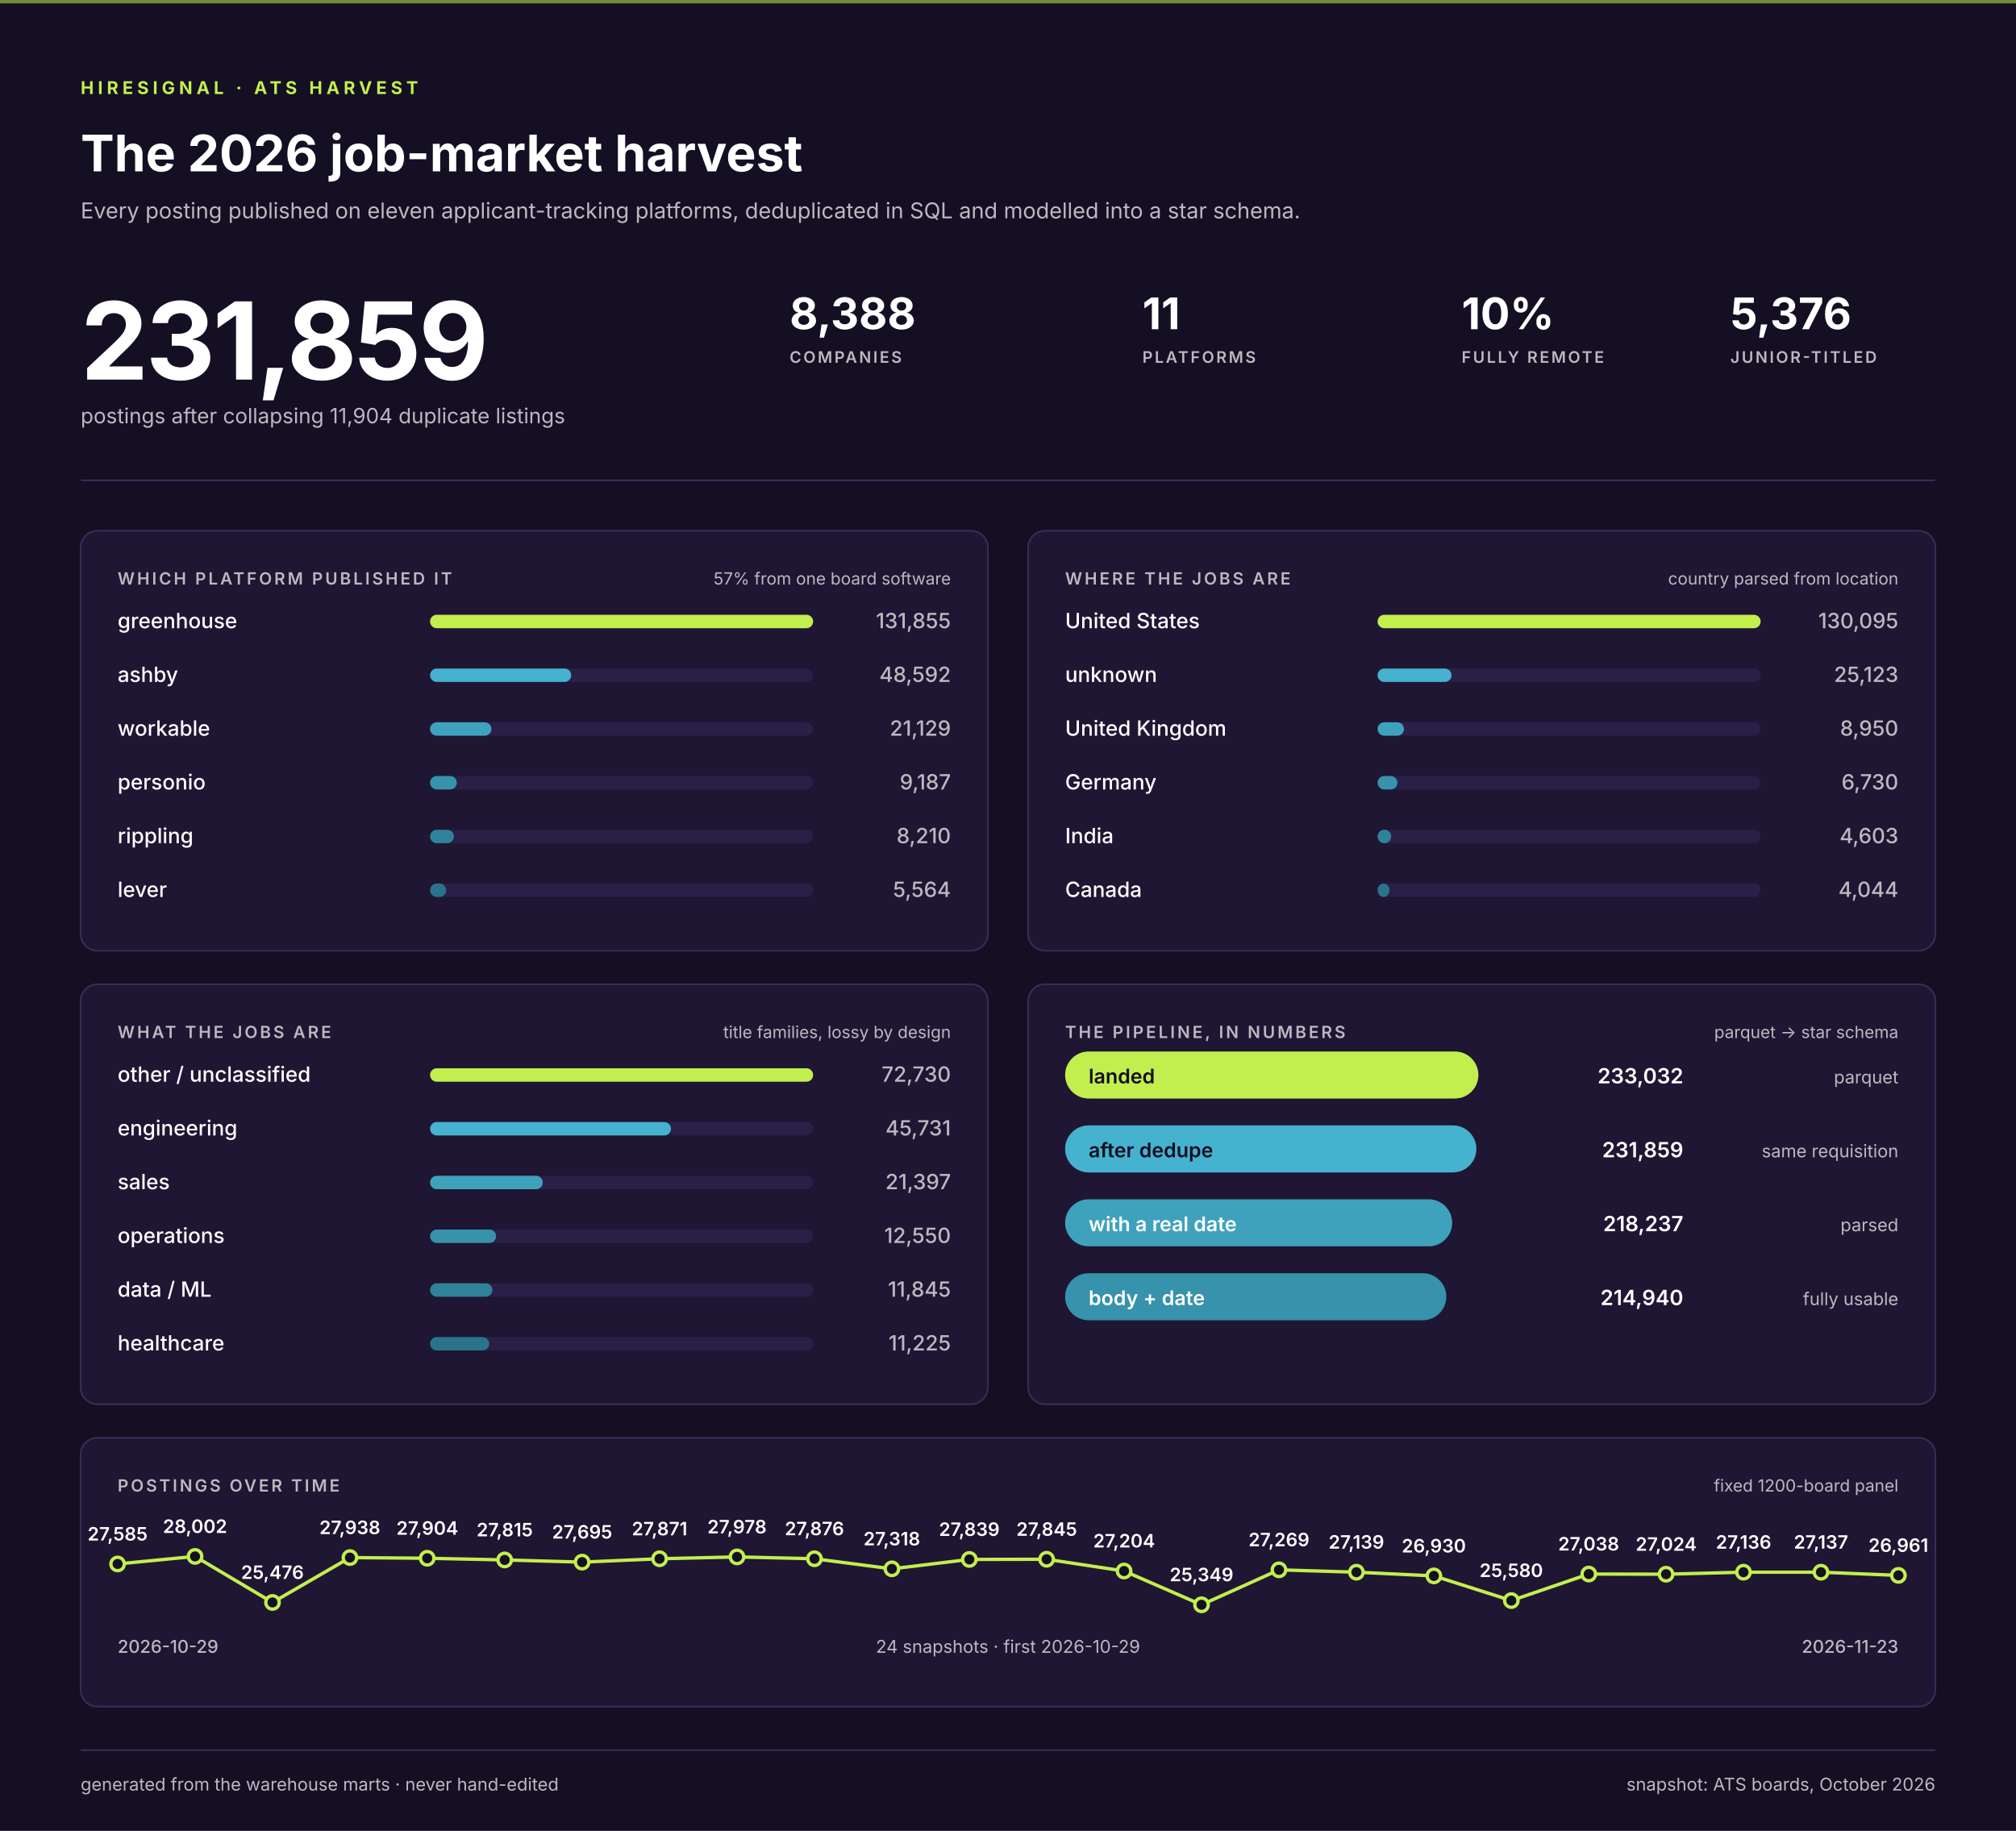
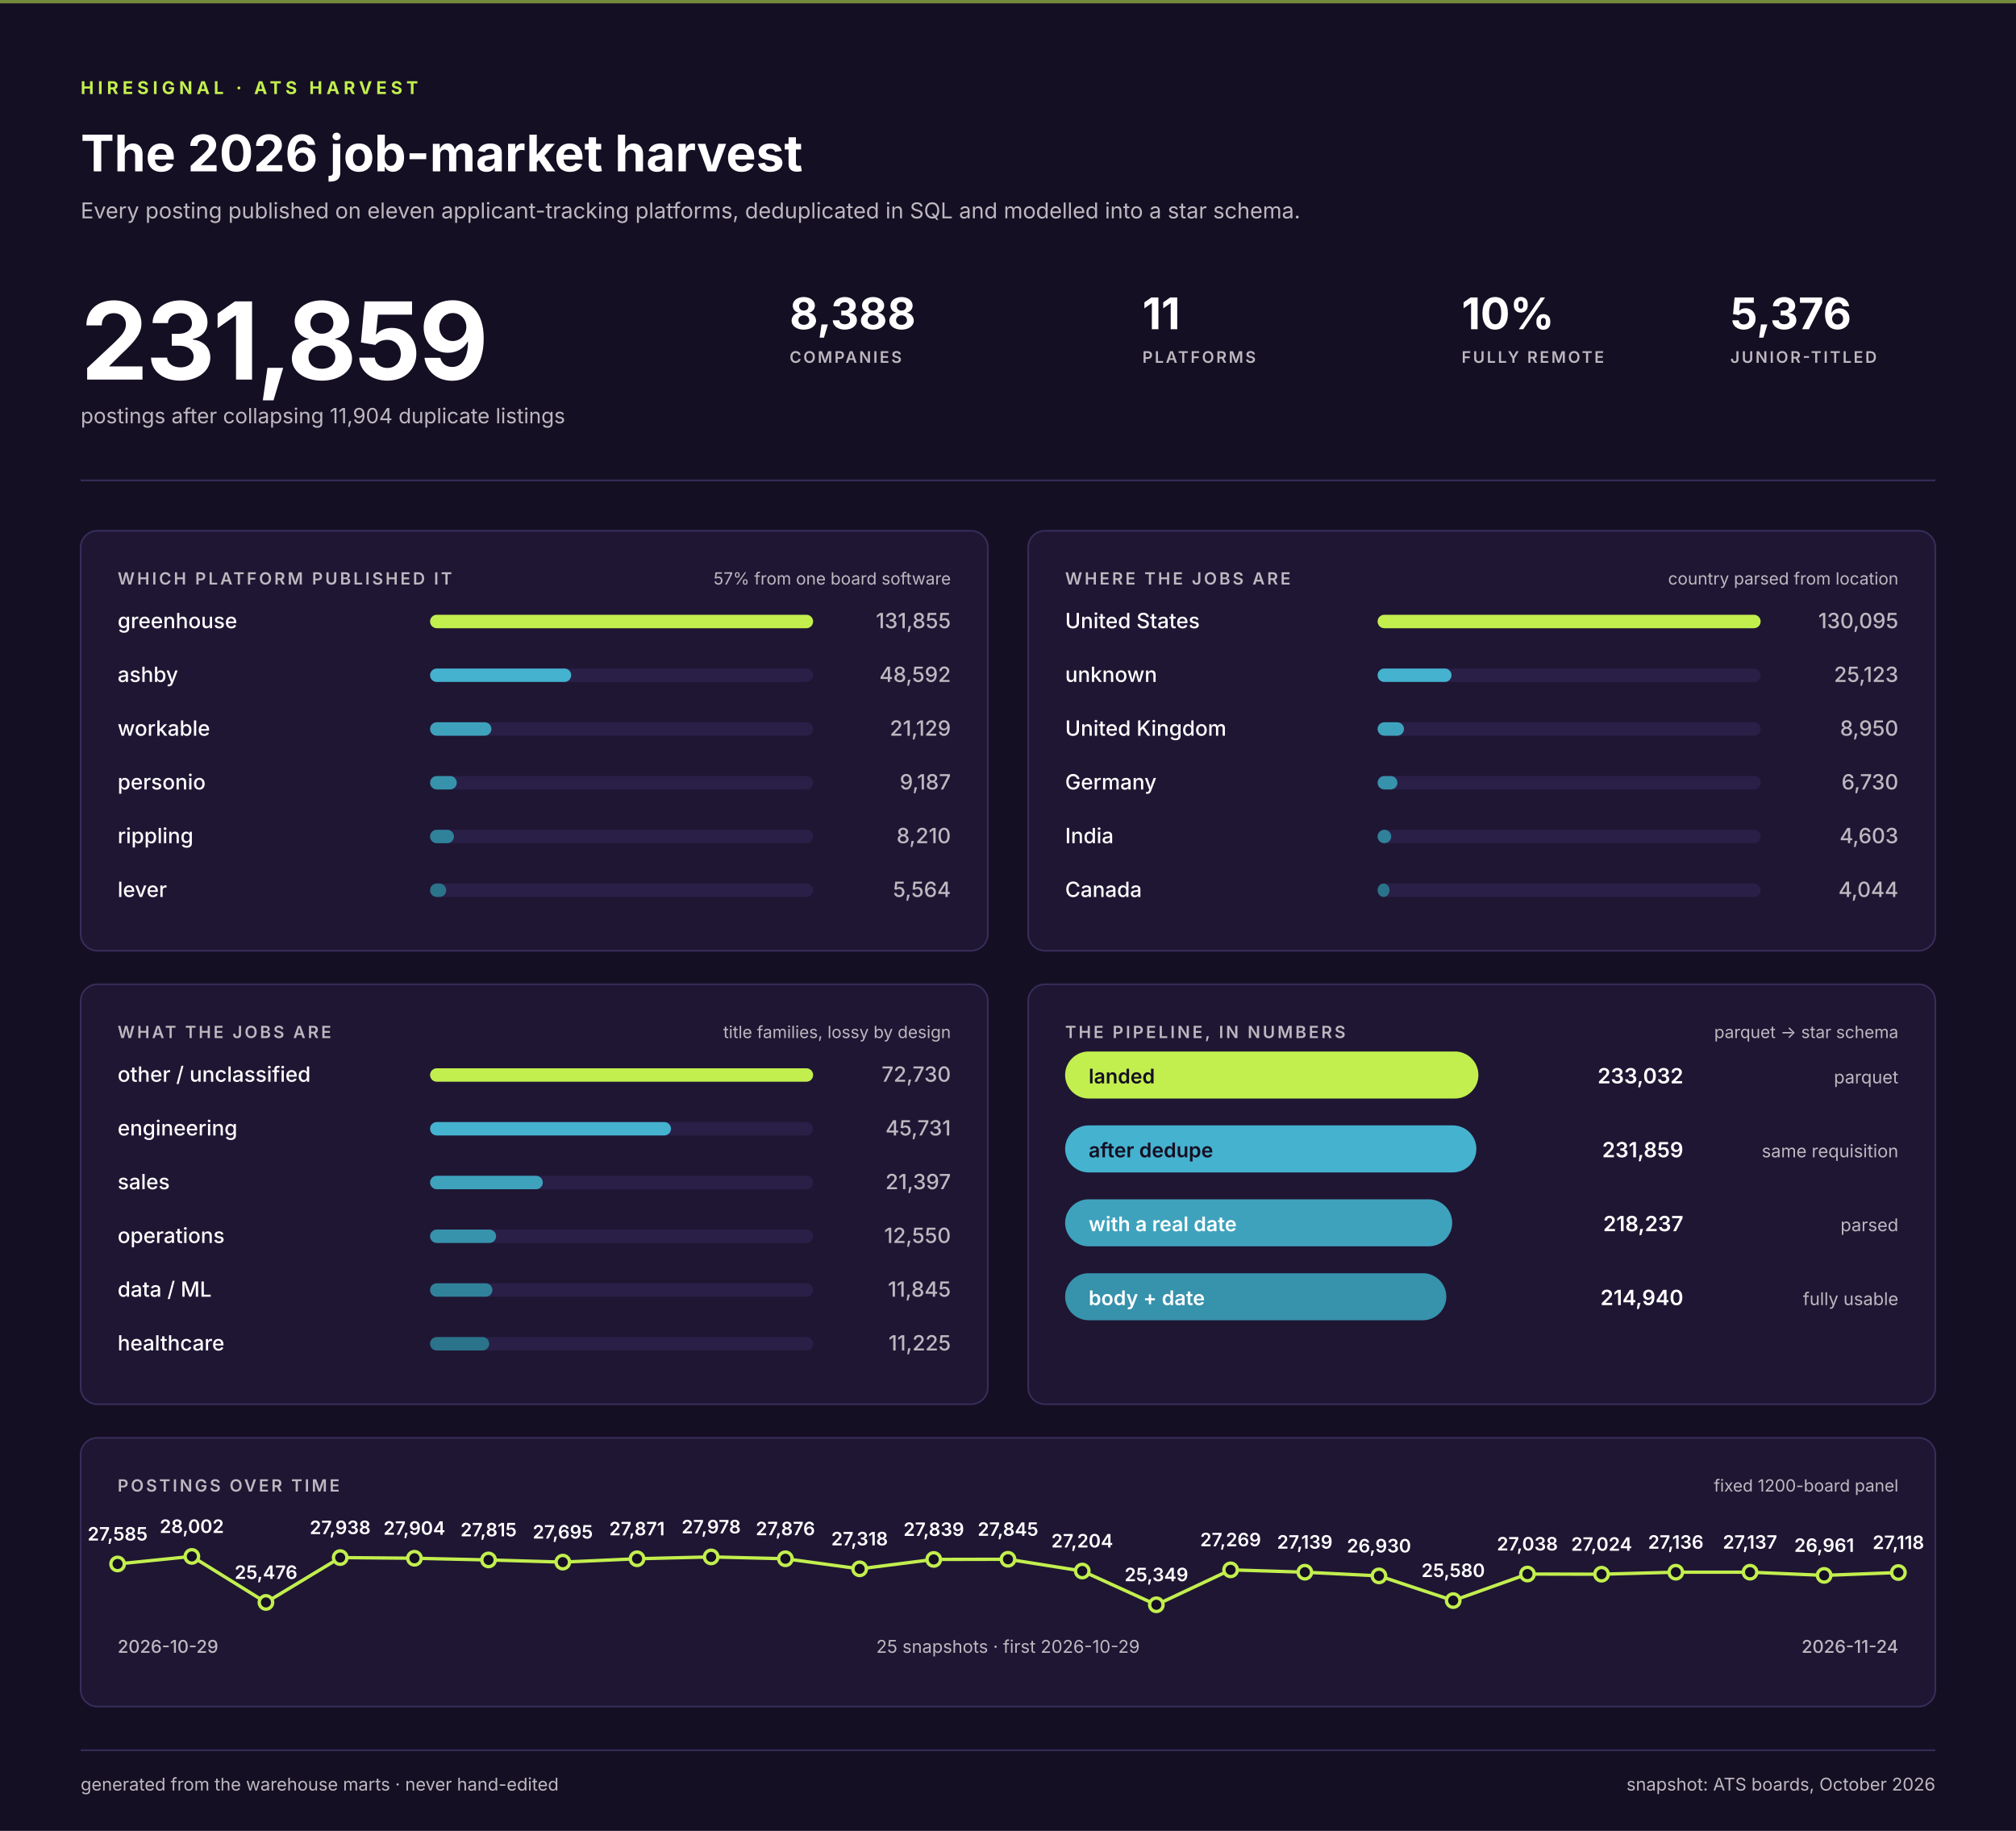
<svg xmlns="http://www.w3.org/2000/svg" width="1200" height="1090" viewBox="0 0 1200 1090" role="img" aria-label="Job-market harvest dashboard">
  <rect x="0.0" y="0.0" width="1200.0" height="1090.0" rx="0" fill="#150f23" />
  <rect x="0" y="0" width="1200" height="2" fill="#c2ef4e" opacity="0.55" />
  <text x="48" y="56" font-family="Inter, -apple-system, Segoe UI, Helvetica, Arial, sans-serif" font-size="10.5" fill="#c2ef4e" font-weight="700" text-anchor="start" letter-spacing="2.4">HIRESIGNAL  ·  ATS HARVEST</text>
  <text x="48" y="102" font-family="Inter, -apple-system, Segoe UI, Helvetica, Arial, sans-serif" font-size="30" fill="#ffffff" font-weight="650" text-anchor="start">The 2026 job-market harvest</text>
  <text x="48" y="130" font-family="Inter, -apple-system, Segoe UI, Helvetica, Arial, sans-serif" font-size="13" fill="#bdb8c0" font-weight="400" text-anchor="start">Every posting published on eleven applicant-tracking platforms, deduplicated in SQL and modelled into a star schema.</text>
  <text x="48" y="226" font-family="Inter, -apple-system, Segoe UI, Helvetica, Arial, sans-serif" font-size="64" fill="#ffffff" font-weight="700" text-anchor="start" letter-spacing="-1.5">231,859</text>
  <text x="48" y="252" font-family="Inter, -apple-system, Segoe UI, Helvetica, Arial, sans-serif" font-size="12.5" fill="#bdb8c0" font-weight="400" text-anchor="start">postings after collapsing 11,904 duplicate listings</text>
  <text x="470" y="196" font-family="Inter, -apple-system, Segoe UI, Helvetica, Arial, sans-serif" font-size="26" fill="#ffffff" font-weight="650" text-anchor="start">8,388</text>
  <text x="470" y="216" font-family="Inter, -apple-system, Segoe UI, Helvetica, Arial, sans-serif" font-size="9.5" fill="#bdb8c0" font-weight="600" text-anchor="start" letter-spacing="1.2">COMPANIES</text>
  <text x="680" y="196" font-family="Inter, -apple-system, Segoe UI, Helvetica, Arial, sans-serif" font-size="26" fill="#ffffff" font-weight="650" text-anchor="start">11</text>
  <text x="680" y="216" font-family="Inter, -apple-system, Segoe UI, Helvetica, Arial, sans-serif" font-size="9.5" fill="#bdb8c0" font-weight="600" text-anchor="start" letter-spacing="1.2">PLATFORMS</text>
  <text x="870" y="196" font-family="Inter, -apple-system, Segoe UI, Helvetica, Arial, sans-serif" font-size="26" fill="#ffffff" font-weight="650" text-anchor="start">10%</text>
  <text x="870" y="216" font-family="Inter, -apple-system, Segoe UI, Helvetica, Arial, sans-serif" font-size="9.5" fill="#bdb8c0" font-weight="600" text-anchor="start" letter-spacing="1.2">FULLY REMOTE</text>
  <text x="1030" y="196" font-family="Inter, -apple-system, Segoe UI, Helvetica, Arial, sans-serif" font-size="26" fill="#ffffff" font-weight="650" text-anchor="start">5,376</text>
  <text x="1030" y="216" font-family="Inter, -apple-system, Segoe UI, Helvetica, Arial, sans-serif" font-size="9.5" fill="#bdb8c0" font-weight="600" text-anchor="start" letter-spacing="1.2">JUNIOR-TITLED</text>
  <line x1="48" y1="286" x2="1152" y2="286" stroke="#362d59" />
  <rect x="48.0" y="316.0" width="540.0" height="250.0" rx="10" fill="#1f1633" stroke="#362d59" />
  <text x="70" y="348" font-family="Inter, -apple-system, Segoe UI, Helvetica, Arial, sans-serif" font-size="10" fill="#bdb8c0" font-weight="600" text-anchor="start" letter-spacing="1.4">WHICH PLATFORM PUBLISHED IT</text>
  <text x="566" y="348" font-family="Inter, -apple-system, Segoe UI, Helvetica, Arial, sans-serif" font-size="10" fill="#bdb8c0" font-weight="400" text-anchor="end">57% from one board software</text>
  <text x="70" y="374.0" font-family="Inter, -apple-system, Segoe UI, Helvetica, Arial, sans-serif" font-size="12.5" fill="#ffffff" font-weight="450" text-anchor="start">greenhouse</text>
  <rect x="256.0" y="366.0" width="228.0" height="8.0" rx="4" fill="#2a1f47" />
  <rect x="256.0" y="366.0" width="228.0" height="8.0" rx="4" fill="#c2ef4e" />
  <text x="566" y="374.0" font-family="Inter, -apple-system, Segoe UI, Helvetica, Arial, sans-serif" font-size="12.5" fill="#bdb8c0" font-weight="500" text-anchor="end">131,855</text>
  <text x="70" y="406.0" font-family="Inter, -apple-system, Segoe UI, Helvetica, Arial, sans-serif" font-size="12.5" fill="#ffffff" font-weight="450" text-anchor="start">ashby</text>
  <rect x="256.0" y="398.0" width="228.0" height="8.0" rx="4" fill="#2a1f47" />
  <rect x="256.0" y="398.0" width="84.0" height="8.0" rx="4" fill="#45b2cf" />
  <text x="566" y="406.0" font-family="Inter, -apple-system, Segoe UI, Helvetica, Arial, sans-serif" font-size="12.5" fill="#bdb8c0" font-weight="500" text-anchor="end">48,592</text>
  <text x="70" y="438.0" font-family="Inter, -apple-system, Segoe UI, Helvetica, Arial, sans-serif" font-size="12.5" fill="#ffffff" font-weight="450" text-anchor="start">workable</text>
  <rect x="256.0" y="430.0" width="228.0" height="8.0" rx="4" fill="#2a1f47" />
  <rect x="256.0" y="430.0" width="36.5" height="8.0" rx="4" fill="#3ea2bd" />
  <text x="566" y="438.0" font-family="Inter, -apple-system, Segoe UI, Helvetica, Arial, sans-serif" font-size="12.5" fill="#bdb8c0" font-weight="500" text-anchor="end">21,129</text>
  <text x="70" y="470.0" font-family="Inter, -apple-system, Segoe UI, Helvetica, Arial, sans-serif" font-size="12.5" fill="#ffffff" font-weight="450" text-anchor="start">personio</text>
  <rect x="256.0" y="462.0" width="228.0" height="8.0" rx="4" fill="#2a1f47" />
  <rect x="256.0" y="462.0" width="15.9" height="8.0" rx="4" fill="#3792ac" />
  <text x="566" y="470.0" font-family="Inter, -apple-system, Segoe UI, Helvetica, Arial, sans-serif" font-size="12.5" fill="#bdb8c0" font-weight="500" text-anchor="end">9,187</text>
  <text x="70" y="502.0" font-family="Inter, -apple-system, Segoe UI, Helvetica, Arial, sans-serif" font-size="12.5" fill="#ffffff" font-weight="450" text-anchor="start">rippling</text>
  <rect x="256.0" y="494.0" width="228.0" height="8.0" rx="4" fill="#2a1f47" />
  <rect x="256.0" y="494.0" width="14.2" height="8.0" rx="4" fill="#30829b" />
  <text x="566" y="502.0" font-family="Inter, -apple-system, Segoe UI, Helvetica, Arial, sans-serif" font-size="12.5" fill="#bdb8c0" font-weight="500" text-anchor="end">8,210</text>
  <text x="70" y="534.0" font-family="Inter, -apple-system, Segoe UI, Helvetica, Arial, sans-serif" font-size="12.5" fill="#ffffff" font-weight="450" text-anchor="start">lever</text>
  <rect x="256.0" y="526.0" width="228.0" height="8.0" rx="4" fill="#2a1f47" />
  <rect x="256.0" y="526.0" width="9.6" height="8.0" rx="4" fill="#2a738a" />
  <text x="566" y="534.0" font-family="Inter, -apple-system, Segoe UI, Helvetica, Arial, sans-serif" font-size="12.5" fill="#bdb8c0" font-weight="500" text-anchor="end">5,564</text>
  <rect x="612.0" y="316.0" width="540.0" height="250.0" rx="10" fill="#1f1633" stroke="#362d59" />
  <text x="634" y="348" font-family="Inter, -apple-system, Segoe UI, Helvetica, Arial, sans-serif" font-size="10" fill="#bdb8c0" font-weight="600" text-anchor="start" letter-spacing="1.4">WHERE THE JOBS ARE</text>
  <text x="1130" y="348" font-family="Inter, -apple-system, Segoe UI, Helvetica, Arial, sans-serif" font-size="10" fill="#bdb8c0" font-weight="400" text-anchor="end">country parsed from location</text>
  <text x="634" y="374.0" font-family="Inter, -apple-system, Segoe UI, Helvetica, Arial, sans-serif" font-size="12.5" fill="#ffffff" font-weight="450" text-anchor="start">United States</text>
  <rect x="820.0" y="366.0" width="228.0" height="8.0" rx="4" fill="#2a1f47" />
  <rect x="820.0" y="366.0" width="228.0" height="8.0" rx="4" fill="#c2ef4e" />
  <text x="1130" y="374.0" font-family="Inter, -apple-system, Segoe UI, Helvetica, Arial, sans-serif" font-size="12.5" fill="#bdb8c0" font-weight="500" text-anchor="end">130,095</text>
  <text x="634" y="406.0" font-family="Inter, -apple-system, Segoe UI, Helvetica, Arial, sans-serif" font-size="12.5" fill="#ffffff" font-weight="450" text-anchor="start">unknown</text>
  <rect x="820.0" y="398.0" width="228.0" height="8.0" rx="4" fill="#2a1f47" />
  <rect x="820.0" y="398.0" width="44.0" height="8.0" rx="4" fill="#45b2cf" />
  <text x="1130" y="406.0" font-family="Inter, -apple-system, Segoe UI, Helvetica, Arial, sans-serif" font-size="12.5" fill="#bdb8c0" font-weight="500" text-anchor="end">25,123</text>
  <text x="634" y="438.0" font-family="Inter, -apple-system, Segoe UI, Helvetica, Arial, sans-serif" font-size="12.5" fill="#ffffff" font-weight="450" text-anchor="start">United Kingdom</text>
  <rect x="820.0" y="430.0" width="228.0" height="8.0" rx="4" fill="#2a1f47" />
  <rect x="820.0" y="430.0" width="15.7" height="8.0" rx="4" fill="#3ea2bd" />
  <text x="1130" y="438.0" font-family="Inter, -apple-system, Segoe UI, Helvetica, Arial, sans-serif" font-size="12.5" fill="#bdb8c0" font-weight="500" text-anchor="end">8,950</text>
  <text x="634" y="470.0" font-family="Inter, -apple-system, Segoe UI, Helvetica, Arial, sans-serif" font-size="12.5" fill="#ffffff" font-weight="450" text-anchor="start">Germany</text>
  <rect x="820.0" y="462.0" width="228.0" height="8.0" rx="4" fill="#2a1f47" />
  <rect x="820.0" y="462.0" width="11.8" height="8.0" rx="4" fill="#3792ac" />
  <text x="1130" y="470.0" font-family="Inter, -apple-system, Segoe UI, Helvetica, Arial, sans-serif" font-size="12.5" fill="#bdb8c0" font-weight="500" text-anchor="end">6,730</text>
  <text x="634" y="502.0" font-family="Inter, -apple-system, Segoe UI, Helvetica, Arial, sans-serif" font-size="12.5" fill="#ffffff" font-weight="450" text-anchor="start">India</text>
  <rect x="820.0" y="494.0" width="228.0" height="8.0" rx="4" fill="#2a1f47" />
  <rect x="820.0" y="494.0" width="8.1" height="8.0" rx="4" fill="#30829b" />
  <text x="1130" y="502.0" font-family="Inter, -apple-system, Segoe UI, Helvetica, Arial, sans-serif" font-size="12.5" fill="#bdb8c0" font-weight="500" text-anchor="end">4,603</text>
  <text x="634" y="534.0" font-family="Inter, -apple-system, Segoe UI, Helvetica, Arial, sans-serif" font-size="12.5" fill="#ffffff" font-weight="450" text-anchor="start">Canada</text>
  <rect x="820.0" y="526.0" width="228.0" height="8.0" rx="4" fill="#2a1f47" />
  <rect x="820.0" y="526.0" width="7.1" height="8.0" rx="4" fill="#2a738a" />
  <text x="1130" y="534.0" font-family="Inter, -apple-system, Segoe UI, Helvetica, Arial, sans-serif" font-size="12.5" fill="#bdb8c0" font-weight="500" text-anchor="end">4,044</text>
  <rect x="48.0" y="586.0" width="540.0" height="250.0" rx="10" fill="#1f1633" stroke="#362d59" />
  <text x="70" y="618" font-family="Inter, -apple-system, Segoe UI, Helvetica, Arial, sans-serif" font-size="10" fill="#bdb8c0" font-weight="600" text-anchor="start" letter-spacing="1.4">WHAT THE JOBS ARE</text>
  <text x="566" y="618" font-family="Inter, -apple-system, Segoe UI, Helvetica, Arial, sans-serif" font-size="10" fill="#bdb8c0" font-weight="400" text-anchor="end">title families, lossy by design</text>
  <text x="70" y="644.0" font-family="Inter, -apple-system, Segoe UI, Helvetica, Arial, sans-serif" font-size="12.5" fill="#ffffff" font-weight="450" text-anchor="start">other / unclassified</text>
  <rect x="256.0" y="636.0" width="228.0" height="8.0" rx="4" fill="#2a1f47" />
  <rect x="256.0" y="636.0" width="228.0" height="8.0" rx="4" fill="#c2ef4e" />
  <text x="566" y="644.0" font-family="Inter, -apple-system, Segoe UI, Helvetica, Arial, sans-serif" font-size="12.5" fill="#bdb8c0" font-weight="500" text-anchor="end">72,730</text>
  <text x="70" y="676.0" font-family="Inter, -apple-system, Segoe UI, Helvetica, Arial, sans-serif" font-size="12.5" fill="#ffffff" font-weight="450" text-anchor="start">engineering</text>
  <rect x="256.0" y="668.0" width="228.0" height="8.0" rx="4" fill="#2a1f47" />
  <rect x="256.0" y="668.0" width="143.4" height="8.0" rx="4" fill="#45b2cf" />
  <text x="566" y="676.0" font-family="Inter, -apple-system, Segoe UI, Helvetica, Arial, sans-serif" font-size="12.5" fill="#bdb8c0" font-weight="500" text-anchor="end">45,731</text>
  <text x="70" y="708.0" font-family="Inter, -apple-system, Segoe UI, Helvetica, Arial, sans-serif" font-size="12.5" fill="#ffffff" font-weight="450" text-anchor="start">sales</text>
  <rect x="256.0" y="700.0" width="228.0" height="8.0" rx="4" fill="#2a1f47" />
  <rect x="256.0" y="700.0" width="67.1" height="8.0" rx="4" fill="#3ea2bd" />
  <text x="566" y="708.0" font-family="Inter, -apple-system, Segoe UI, Helvetica, Arial, sans-serif" font-size="12.5" fill="#bdb8c0" font-weight="500" text-anchor="end">21,397</text>
  <text x="70" y="740.0" font-family="Inter, -apple-system, Segoe UI, Helvetica, Arial, sans-serif" font-size="12.5" fill="#ffffff" font-weight="450" text-anchor="start">operations</text>
  <rect x="256.0" y="732.0" width="228.0" height="8.0" rx="4" fill="#2a1f47" />
  <rect x="256.0" y="732.0" width="39.3" height="8.0" rx="4" fill="#3792ac" />
  <text x="566" y="740.0" font-family="Inter, -apple-system, Segoe UI, Helvetica, Arial, sans-serif" font-size="12.5" fill="#bdb8c0" font-weight="500" text-anchor="end">12,550</text>
  <text x="70" y="772.0" font-family="Inter, -apple-system, Segoe UI, Helvetica, Arial, sans-serif" font-size="12.5" fill="#ffffff" font-weight="450" text-anchor="start">data / ML</text>
  <rect x="256.0" y="764.0" width="228.0" height="8.0" rx="4" fill="#2a1f47" />
  <rect x="256.0" y="764.0" width="37.1" height="8.0" rx="4" fill="#30829b" />
  <text x="566" y="772.0" font-family="Inter, -apple-system, Segoe UI, Helvetica, Arial, sans-serif" font-size="12.5" fill="#bdb8c0" font-weight="500" text-anchor="end">11,845</text>
  <text x="70" y="804.0" font-family="Inter, -apple-system, Segoe UI, Helvetica, Arial, sans-serif" font-size="12.5" fill="#ffffff" font-weight="450" text-anchor="start">healthcare</text>
  <rect x="256.0" y="796.0" width="228.0" height="8.0" rx="4" fill="#2a1f47" />
  <rect x="256.0" y="796.0" width="35.2" height="8.0" rx="4" fill="#2a738a" />
  <text x="566" y="804.0" font-family="Inter, -apple-system, Segoe UI, Helvetica, Arial, sans-serif" font-size="12.5" fill="#bdb8c0" font-weight="500" text-anchor="end">11,225</text>
  <rect x="612.0" y="586.0" width="540.0" height="250.0" rx="10" fill="#1f1633" stroke="#362d59" />
  <text x="634" y="618" font-family="Inter, -apple-system, Segoe UI, Helvetica, Arial, sans-serif" font-size="10" fill="#bdb8c0" font-weight="600" text-anchor="start" letter-spacing="1.4">THE PIPELINE, IN NUMBERS</text>
  <text x="1130" y="618" font-family="Inter, -apple-system, Segoe UI, Helvetica, Arial, sans-serif" font-size="10" fill="#bdb8c0" font-weight="400" text-anchor="end">parquet → star schema</text>
  <rect x="634.0" y="626.0" width="246.0" height="28.0" rx="14" fill="#c2ef4e" />
  <text x="648" y="645" font-family="Inter, -apple-system, Segoe UI, Helvetica, Arial, sans-serif" font-size="12" fill="#150f23" font-weight="600" text-anchor="start">landed</text>
  <text x="1002" y="645" font-family="Inter, -apple-system, Segoe UI, Helvetica, Arial, sans-serif" font-size="12.5" fill="#ffffff" font-weight="600" text-anchor="end">233,032</text>
  <text x="1130" y="645" font-family="Inter, -apple-system, Segoe UI, Helvetica, Arial, sans-serif" font-size="10.5" fill="#bdb8c0" font-weight="400" text-anchor="end">parquet</text>
  <rect x="634.0" y="670.0" width="244.8" height="28.0" rx="14" fill="#45b2cf" />
  <text x="648" y="689" font-family="Inter, -apple-system, Segoe UI, Helvetica, Arial, sans-serif" font-size="12" fill="#150f23" font-weight="600" text-anchor="start">after dedupe</text>
  <text x="1002" y="689" font-family="Inter, -apple-system, Segoe UI, Helvetica, Arial, sans-serif" font-size="12.5" fill="#ffffff" font-weight="600" text-anchor="end">231,859</text>
  <text x="1130" y="689" font-family="Inter, -apple-system, Segoe UI, Helvetica, Arial, sans-serif" font-size="10.5" fill="#bdb8c0" font-weight="400" text-anchor="end">same requisition</text>
  <rect x="634.0" y="714.0" width="230.4" height="28.0" rx="14" fill="#3ea2bd" />
  <text x="648" y="733" font-family="Inter, -apple-system, Segoe UI, Helvetica, Arial, sans-serif" font-size="12" fill="#ffffff" font-weight="600" text-anchor="start">with a real date</text>
  <text x="1002" y="733" font-family="Inter, -apple-system, Segoe UI, Helvetica, Arial, sans-serif" font-size="12.5" fill="#ffffff" font-weight="600" text-anchor="end">218,237</text>
  <text x="1130" y="733" font-family="Inter, -apple-system, Segoe UI, Helvetica, Arial, sans-serif" font-size="10.5" fill="#bdb8c0" font-weight="400" text-anchor="end">parsed</text>
  <rect x="634.0" y="758.0" width="226.9" height="28.0" rx="14" fill="#3792ac" />
  <text x="648" y="777" font-family="Inter, -apple-system, Segoe UI, Helvetica, Arial, sans-serif" font-size="12" fill="#ffffff" font-weight="600" text-anchor="start">body + date</text>
  <text x="1002" y="777" font-family="Inter, -apple-system, Segoe UI, Helvetica, Arial, sans-serif" font-size="12.5" fill="#ffffff" font-weight="600" text-anchor="end">214,940</text>
  <text x="1130" y="777" font-family="Inter, -apple-system, Segoe UI, Helvetica, Arial, sans-serif" font-size="10.5" fill="#bdb8c0" font-weight="400" text-anchor="end">fully usable</text>
  <rect x="48.0" y="856.0" width="1104.0" height="160.0" rx="10" fill="#1f1633" stroke="#362d59" />
  <text x="70" y="888" font-family="Inter, -apple-system, Segoe UI, Helvetica, Arial, sans-serif" font-size="10" fill="#bdb8c0" font-weight="600" text-anchor="start" letter-spacing="1.4">POSTINGS OVER TIME</text>
  <text x="1130" y="888" font-family="Inter, -apple-system, Segoe UI, Helvetica, Arial, sans-serif" font-size="10" fill="#bdb8c0" font-weight="400" text-anchor="end">fixed 1200-board panel</text>
-   <polyline fill="none" stroke="#c2ef4e" stroke-width="2" stroke-linejoin="round" stroke-linecap="round" points="70.0,931.1 116.1,926.6 162.2,954.0 208.3,927.3 254.3,927.7 300.4,928.7 346.5,930.0 392.6,928.0 438.7,926.9 484.8,928.0 530.9,934.0 577.0,928.4 623.0,928.3 669.1,935.3 715.2,955.4 761.3,934.6 807.4,936.0 853.5,938.2 899.6,952.9 945.7,937.1 991.7,937.2 1037.8,936.0 1083.9,936.0 1130.0,937.9" />
+   <polyline fill="none" stroke="#c2ef4e" stroke-width="2" stroke-linejoin="round" stroke-linecap="round" points="70.0,931.1 114.2,926.6 158.3,954.0 202.5,927.3 246.7,927.7 290.8,928.7 335.0,930.0 379.2,928.0 423.3,926.9 467.5,928.0 511.7,934.0 555.8,928.4 600.0,928.3 644.2,935.3 688.3,955.4 732.5,934.6 776.7,936.0 820.8,938.2 865.0,952.9 909.2,937.1 953.3,937.2 997.5,936.0 1041.7,936.0 1085.8,937.9 1130.0,936.2" />
  <circle cx="70.0" cy="931.1" r="4" fill="#150f23" stroke="#c2ef4e" stroke-width="2" />
  <text x="70.0" y="917.144" font-family="Inter, -apple-system, Segoe UI, Helvetica, Arial, sans-serif" font-size="11" fill="#ffffff" font-weight="600" text-anchor="middle">27,585</text>
-   <circle cx="116.1" cy="926.6" r="4" fill="#150f23" stroke="#c2ef4e" stroke-width="2" />
-   <text x="116.087" y="912.625" font-family="Inter, -apple-system, Segoe UI, Helvetica, Arial, sans-serif" font-size="11" fill="#ffffff" font-weight="600" text-anchor="middle">28,002</text>
-   <circle cx="162.2" cy="954.0" r="4" fill="#150f23" stroke="#c2ef4e" stroke-width="2" />
-   <text x="162.174" y="939.999" font-family="Inter, -apple-system, Segoe UI, Helvetica, Arial, sans-serif" font-size="11" fill="#ffffff" font-weight="600" text-anchor="middle">25,476</text>
-   <circle cx="208.3" cy="927.3" r="4" fill="#150f23" stroke="#c2ef4e" stroke-width="2" />
-   <text x="208.261" y="913.319" font-family="Inter, -apple-system, Segoe UI, Helvetica, Arial, sans-serif" font-size="11" fill="#ffffff" font-weight="600" text-anchor="middle">27,938</text>
-   <circle cx="254.3" cy="927.7" r="4" fill="#150f23" stroke="#c2ef4e" stroke-width="2" />
-   <text x="254.348" y="913.687" font-family="Inter, -apple-system, Segoe UI, Helvetica, Arial, sans-serif" font-size="11" fill="#ffffff" font-weight="600" text-anchor="middle">27,904</text>
-   <circle cx="300.4" cy="928.7" r="4" fill="#150f23" stroke="#c2ef4e" stroke-width="2" />
-   <text x="300.435" y="914.651" font-family="Inter, -apple-system, Segoe UI, Helvetica, Arial, sans-serif" font-size="11" fill="#ffffff" font-weight="600" text-anchor="middle">27,815</text>
-   <circle cx="346.5" cy="930.0" r="4" fill="#150f23" stroke="#c2ef4e" stroke-width="2" />
-   <text x="346.522" y="915.952" font-family="Inter, -apple-system, Segoe UI, Helvetica, Arial, sans-serif" font-size="11" fill="#ffffff" font-weight="600" text-anchor="middle">27,695</text>
-   <circle cx="392.6" cy="928.0" r="4" fill="#150f23" stroke="#c2ef4e" stroke-width="2" />
-   <text x="392.609" y="914.045" font-family="Inter, -apple-system, Segoe UI, Helvetica, Arial, sans-serif" font-size="11" fill="#ffffff" font-weight="600" text-anchor="middle">27,871</text>
-   <circle cx="438.7" cy="926.9" r="4" fill="#150f23" stroke="#c2ef4e" stroke-width="2" />
-   <text x="438.696" y="912.885" font-family="Inter, -apple-system, Segoe UI, Helvetica, Arial, sans-serif" font-size="11" fill="#ffffff" font-weight="600" text-anchor="middle">27,978</text>
-   <circle cx="484.8" cy="928.0" r="4" fill="#150f23" stroke="#c2ef4e" stroke-width="2" />
-   <text x="484.783" y="913.99" font-family="Inter, -apple-system, Segoe UI, Helvetica, Arial, sans-serif" font-size="11" fill="#ffffff" font-weight="600" text-anchor="middle">27,876</text>
-   <circle cx="530.9" cy="934.0" r="4" fill="#150f23" stroke="#c2ef4e" stroke-width="2" />
-   <text x="530.87" y="920.037" font-family="Inter, -apple-system, Segoe UI, Helvetica, Arial, sans-serif" font-size="11" fill="#ffffff" font-weight="600" text-anchor="middle">27,318</text>
-   <circle cx="577.0" cy="928.4" r="4" fill="#150f23" stroke="#c2ef4e" stroke-width="2" />
-   <text x="576.957" y="914.391" font-family="Inter, -apple-system, Segoe UI, Helvetica, Arial, sans-serif" font-size="11" fill="#ffffff" font-weight="600" text-anchor="middle">27,839</text>
-   <circle cx="623.0" cy="928.3" r="4" fill="#150f23" stroke="#c2ef4e" stroke-width="2" />
-   <text x="623.043" y="914.326" font-family="Inter, -apple-system, Segoe UI, Helvetica, Arial, sans-serif" font-size="11" fill="#ffffff" font-weight="600" text-anchor="middle">27,845</text>
-   <circle cx="669.1" cy="935.3" r="4" fill="#150f23" stroke="#c2ef4e" stroke-width="2" />
-   <text x="669.13" y="921.273" font-family="Inter, -apple-system, Segoe UI, Helvetica, Arial, sans-serif" font-size="11" fill="#ffffff" font-weight="600" text-anchor="middle">27,204</text>
-   <circle cx="715.2" cy="955.4" r="4" fill="#150f23" stroke="#c2ef4e" stroke-width="2" />
-   <text x="715.217" y="941.375" font-family="Inter, -apple-system, Segoe UI, Helvetica, Arial, sans-serif" font-size="11" fill="#ffffff" font-weight="600" text-anchor="middle">25,349</text>
-   <circle cx="761.3" cy="934.6" r="4" fill="#150f23" stroke="#c2ef4e" stroke-width="2" />
-   <text x="761.304" y="920.568" font-family="Inter, -apple-system, Segoe UI, Helvetica, Arial, sans-serif" font-size="11" fill="#ffffff" font-weight="600" text-anchor="middle">27,269</text>
-   <circle cx="807.4" cy="936.0" r="4" fill="#150f23" stroke="#c2ef4e" stroke-width="2" />
-   <text x="807.391" y="921.977" font-family="Inter, -apple-system, Segoe UI, Helvetica, Arial, sans-serif" font-size="11" fill="#ffffff" font-weight="600" text-anchor="middle">27,139</text>
-   <circle cx="853.5" cy="938.2" r="4" fill="#150f23" stroke="#c2ef4e" stroke-width="2" />
-   <text x="853.478" y="924.242" font-family="Inter, -apple-system, Segoe UI, Helvetica, Arial, sans-serif" font-size="11" fill="#ffffff" font-weight="600" text-anchor="middle">26,930</text>
-   <circle cx="899.6" cy="952.9" r="4" fill="#150f23" stroke="#c2ef4e" stroke-width="2" />
-   <text x="899.565" y="938.872" font-family="Inter, -apple-system, Segoe UI, Helvetica, Arial, sans-serif" font-size="11" fill="#ffffff" font-weight="600" text-anchor="middle">25,580</text>
-   <circle cx="945.7" cy="937.1" r="4" fill="#150f23" stroke="#c2ef4e" stroke-width="2" />
-   <text x="945.652" y="923.072" font-family="Inter, -apple-system, Segoe UI, Helvetica, Arial, sans-serif" font-size="11" fill="#ffffff" font-weight="600" text-anchor="middle">27,038</text>
-   <circle cx="991.7" cy="937.2" r="4" fill="#150f23" stroke="#c2ef4e" stroke-width="2" />
-   <text x="991.739" y="923.223" font-family="Inter, -apple-system, Segoe UI, Helvetica, Arial, sans-serif" font-size="11" fill="#ffffff" font-weight="600" text-anchor="middle">27,024</text>
-   <circle cx="1037.8" cy="936.0" r="4" fill="#150f23" stroke="#c2ef4e" stroke-width="2" />
-   <text x="1037.826" y="922.01" font-family="Inter, -apple-system, Segoe UI, Helvetica, Arial, sans-serif" font-size="11" fill="#ffffff" font-weight="600" text-anchor="middle">27,136</text>
-   <circle cx="1083.9" cy="936.0" r="4" fill="#150f23" stroke="#c2ef4e" stroke-width="2" />
-   <text x="1083.913" y="921.999" font-family="Inter, -apple-system, Segoe UI, Helvetica, Arial, sans-serif" font-size="11" fill="#ffffff" font-weight="600" text-anchor="middle">27,137</text>
-   <circle cx="1130.0" cy="937.9" r="4" fill="#150f23" stroke="#c2ef4e" stroke-width="2" />
-   <text x="1130.0" y="923.906" font-family="Inter, -apple-system, Segoe UI, Helvetica, Arial, sans-serif" font-size="11" fill="#ffffff" font-weight="600" text-anchor="middle">26,961</text>
+   <circle cx="114.2" cy="926.6" r="4" fill="#150f23" stroke="#c2ef4e" stroke-width="2" />
+   <text x="114.167" y="912.625" font-family="Inter, -apple-system, Segoe UI, Helvetica, Arial, sans-serif" font-size="11" fill="#ffffff" font-weight="600" text-anchor="middle">28,002</text>
+   <circle cx="158.3" cy="954.0" r="4" fill="#150f23" stroke="#c2ef4e" stroke-width="2" />
+   <text x="158.333" y="939.999" font-family="Inter, -apple-system, Segoe UI, Helvetica, Arial, sans-serif" font-size="11" fill="#ffffff" font-weight="600" text-anchor="middle">25,476</text>
+   <circle cx="202.5" cy="927.3" r="4" fill="#150f23" stroke="#c2ef4e" stroke-width="2" />
+   <text x="202.5" y="913.319" font-family="Inter, -apple-system, Segoe UI, Helvetica, Arial, sans-serif" font-size="11" fill="#ffffff" font-weight="600" text-anchor="middle">27,938</text>
+   <circle cx="246.7" cy="927.7" r="4" fill="#150f23" stroke="#c2ef4e" stroke-width="2" />
+   <text x="246.667" y="913.687" font-family="Inter, -apple-system, Segoe UI, Helvetica, Arial, sans-serif" font-size="11" fill="#ffffff" font-weight="600" text-anchor="middle">27,904</text>
+   <circle cx="290.8" cy="928.7" r="4" fill="#150f23" stroke="#c2ef4e" stroke-width="2" />
+   <text x="290.833" y="914.651" font-family="Inter, -apple-system, Segoe UI, Helvetica, Arial, sans-serif" font-size="11" fill="#ffffff" font-weight="600" text-anchor="middle">27,815</text>
+   <circle cx="335.0" cy="930.0" r="4" fill="#150f23" stroke="#c2ef4e" stroke-width="2" />
+   <text x="335.0" y="915.952" font-family="Inter, -apple-system, Segoe UI, Helvetica, Arial, sans-serif" font-size="11" fill="#ffffff" font-weight="600" text-anchor="middle">27,695</text>
+   <circle cx="379.2" cy="928.0" r="4" fill="#150f23" stroke="#c2ef4e" stroke-width="2" />
+   <text x="379.167" y="914.045" font-family="Inter, -apple-system, Segoe UI, Helvetica, Arial, sans-serif" font-size="11" fill="#ffffff" font-weight="600" text-anchor="middle">27,871</text>
+   <circle cx="423.3" cy="926.9" r="4" fill="#150f23" stroke="#c2ef4e" stroke-width="2" />
+   <text x="423.333" y="912.885" font-family="Inter, -apple-system, Segoe UI, Helvetica, Arial, sans-serif" font-size="11" fill="#ffffff" font-weight="600" text-anchor="middle">27,978</text>
+   <circle cx="467.5" cy="928.0" r="4" fill="#150f23" stroke="#c2ef4e" stroke-width="2" />
+   <text x="467.5" y="913.99" font-family="Inter, -apple-system, Segoe UI, Helvetica, Arial, sans-serif" font-size="11" fill="#ffffff" font-weight="600" text-anchor="middle">27,876</text>
+   <circle cx="511.7" cy="934.0" r="4" fill="#150f23" stroke="#c2ef4e" stroke-width="2" />
+   <text x="511.667" y="920.037" font-family="Inter, -apple-system, Segoe UI, Helvetica, Arial, sans-serif" font-size="11" fill="#ffffff" font-weight="600" text-anchor="middle">27,318</text>
+   <circle cx="555.8" cy="928.4" r="4" fill="#150f23" stroke="#c2ef4e" stroke-width="2" />
+   <text x="555.833" y="914.391" font-family="Inter, -apple-system, Segoe UI, Helvetica, Arial, sans-serif" font-size="11" fill="#ffffff" font-weight="600" text-anchor="middle">27,839</text>
+   <circle cx="600.0" cy="928.3" r="4" fill="#150f23" stroke="#c2ef4e" stroke-width="2" />
+   <text x="600.0" y="914.326" font-family="Inter, -apple-system, Segoe UI, Helvetica, Arial, sans-serif" font-size="11" fill="#ffffff" font-weight="600" text-anchor="middle">27,845</text>
+   <circle cx="644.2" cy="935.3" r="4" fill="#150f23" stroke="#c2ef4e" stroke-width="2" />
+   <text x="644.167" y="921.273" font-family="Inter, -apple-system, Segoe UI, Helvetica, Arial, sans-serif" font-size="11" fill="#ffffff" font-weight="600" text-anchor="middle">27,204</text>
+   <circle cx="688.3" cy="955.4" r="4" fill="#150f23" stroke="#c2ef4e" stroke-width="2" />
+   <text x="688.333" y="941.375" font-family="Inter, -apple-system, Segoe UI, Helvetica, Arial, sans-serif" font-size="11" fill="#ffffff" font-weight="600" text-anchor="middle">25,349</text>
+   <circle cx="732.5" cy="934.6" r="4" fill="#150f23" stroke="#c2ef4e" stroke-width="2" />
+   <text x="732.5" y="920.568" font-family="Inter, -apple-system, Segoe UI, Helvetica, Arial, sans-serif" font-size="11" fill="#ffffff" font-weight="600" text-anchor="middle">27,269</text>
+   <circle cx="776.7" cy="936.0" r="4" fill="#150f23" stroke="#c2ef4e" stroke-width="2" />
+   <text x="776.667" y="921.977" font-family="Inter, -apple-system, Segoe UI, Helvetica, Arial, sans-serif" font-size="11" fill="#ffffff" font-weight="600" text-anchor="middle">27,139</text>
+   <circle cx="820.8" cy="938.2" r="4" fill="#150f23" stroke="#c2ef4e" stroke-width="2" />
+   <text x="820.833" y="924.242" font-family="Inter, -apple-system, Segoe UI, Helvetica, Arial, sans-serif" font-size="11" fill="#ffffff" font-weight="600" text-anchor="middle">26,930</text>
+   <circle cx="865.0" cy="952.9" r="4" fill="#150f23" stroke="#c2ef4e" stroke-width="2" />
+   <text x="865.0" y="938.872" font-family="Inter, -apple-system, Segoe UI, Helvetica, Arial, sans-serif" font-size="11" fill="#ffffff" font-weight="600" text-anchor="middle">25,580</text>
+   <circle cx="909.2" cy="937.1" r="4" fill="#150f23" stroke="#c2ef4e" stroke-width="2" />
+   <text x="909.167" y="923.072" font-family="Inter, -apple-system, Segoe UI, Helvetica, Arial, sans-serif" font-size="11" fill="#ffffff" font-weight="600" text-anchor="middle">27,038</text>
+   <circle cx="953.3" cy="937.2" r="4" fill="#150f23" stroke="#c2ef4e" stroke-width="2" />
+   <text x="953.333" y="923.223" font-family="Inter, -apple-system, Segoe UI, Helvetica, Arial, sans-serif" font-size="11" fill="#ffffff" font-weight="600" text-anchor="middle">27,024</text>
+   <circle cx="997.5" cy="936.0" r="4" fill="#150f23" stroke="#c2ef4e" stroke-width="2" />
+   <text x="997.5" y="922.01" font-family="Inter, -apple-system, Segoe UI, Helvetica, Arial, sans-serif" font-size="11" fill="#ffffff" font-weight="600" text-anchor="middle">27,136</text>
+   <circle cx="1041.7" cy="936.0" r="4" fill="#150f23" stroke="#c2ef4e" stroke-width="2" />
+   <text x="1041.667" y="921.999" font-family="Inter, -apple-system, Segoe UI, Helvetica, Arial, sans-serif" font-size="11" fill="#ffffff" font-weight="600" text-anchor="middle">27,137</text>
+   <circle cx="1085.8" cy="937.9" r="4" fill="#150f23" stroke="#c2ef4e" stroke-width="2" />
+   <text x="1085.833" y="923.906" font-family="Inter, -apple-system, Segoe UI, Helvetica, Arial, sans-serif" font-size="11" fill="#ffffff" font-weight="600" text-anchor="middle">26,961</text>
+   <circle cx="1130.0" cy="936.2" r="4" fill="#150f23" stroke="#c2ef4e" stroke-width="2" />
+   <text x="1130.0" y="922.205" font-family="Inter, -apple-system, Segoe UI, Helvetica, Arial, sans-serif" font-size="11" fill="#ffffff" font-weight="600" text-anchor="middle">27,118</text>
  <text x="70" y="984" font-family="Inter, -apple-system, Segoe UI, Helvetica, Arial, sans-serif" font-size="10.5" fill="#bdb8c0" font-weight="500" text-anchor="start">2026-10-29</text>
-   <text x="1130" y="984" font-family="Inter, -apple-system, Segoe UI, Helvetica, Arial, sans-serif" font-size="10.5" fill="#bdb8c0" font-weight="500" text-anchor="end">2026-11-23</text>
-   <text x="600.0" y="984" font-family="Inter, -apple-system, Segoe UI, Helvetica, Arial, sans-serif" font-size="10.5" fill="#bdb8c0" font-weight="400" text-anchor="middle">24 snapshots · first 2026-10-29</text>
+   <text x="1130" y="984" font-family="Inter, -apple-system, Segoe UI, Helvetica, Arial, sans-serif" font-size="10.5" fill="#bdb8c0" font-weight="500" text-anchor="end">2026-11-24</text>
+   <text x="600.0" y="984" font-family="Inter, -apple-system, Segoe UI, Helvetica, Arial, sans-serif" font-size="10.5" fill="#bdb8c0" font-weight="400" text-anchor="middle">25 snapshots · first 2026-10-29</text>
  <line x1="48" y1="1042" x2="1152" y2="1042" stroke="#362d59" />
  <text x="48" y="1066" font-family="Inter, -apple-system, Segoe UI, Helvetica, Arial, sans-serif" font-size="10.5" fill="#bdb8c0" font-weight="400" text-anchor="start">generated from the warehouse marts · never hand-edited</text>
  <text x="1152" y="1066" font-family="Inter, -apple-system, Segoe UI, Helvetica, Arial, sans-serif" font-size="10.5" fill="#bdb8c0" font-weight="400" text-anchor="end">snapshot: ATS boards, October 2026</text>
</svg>
